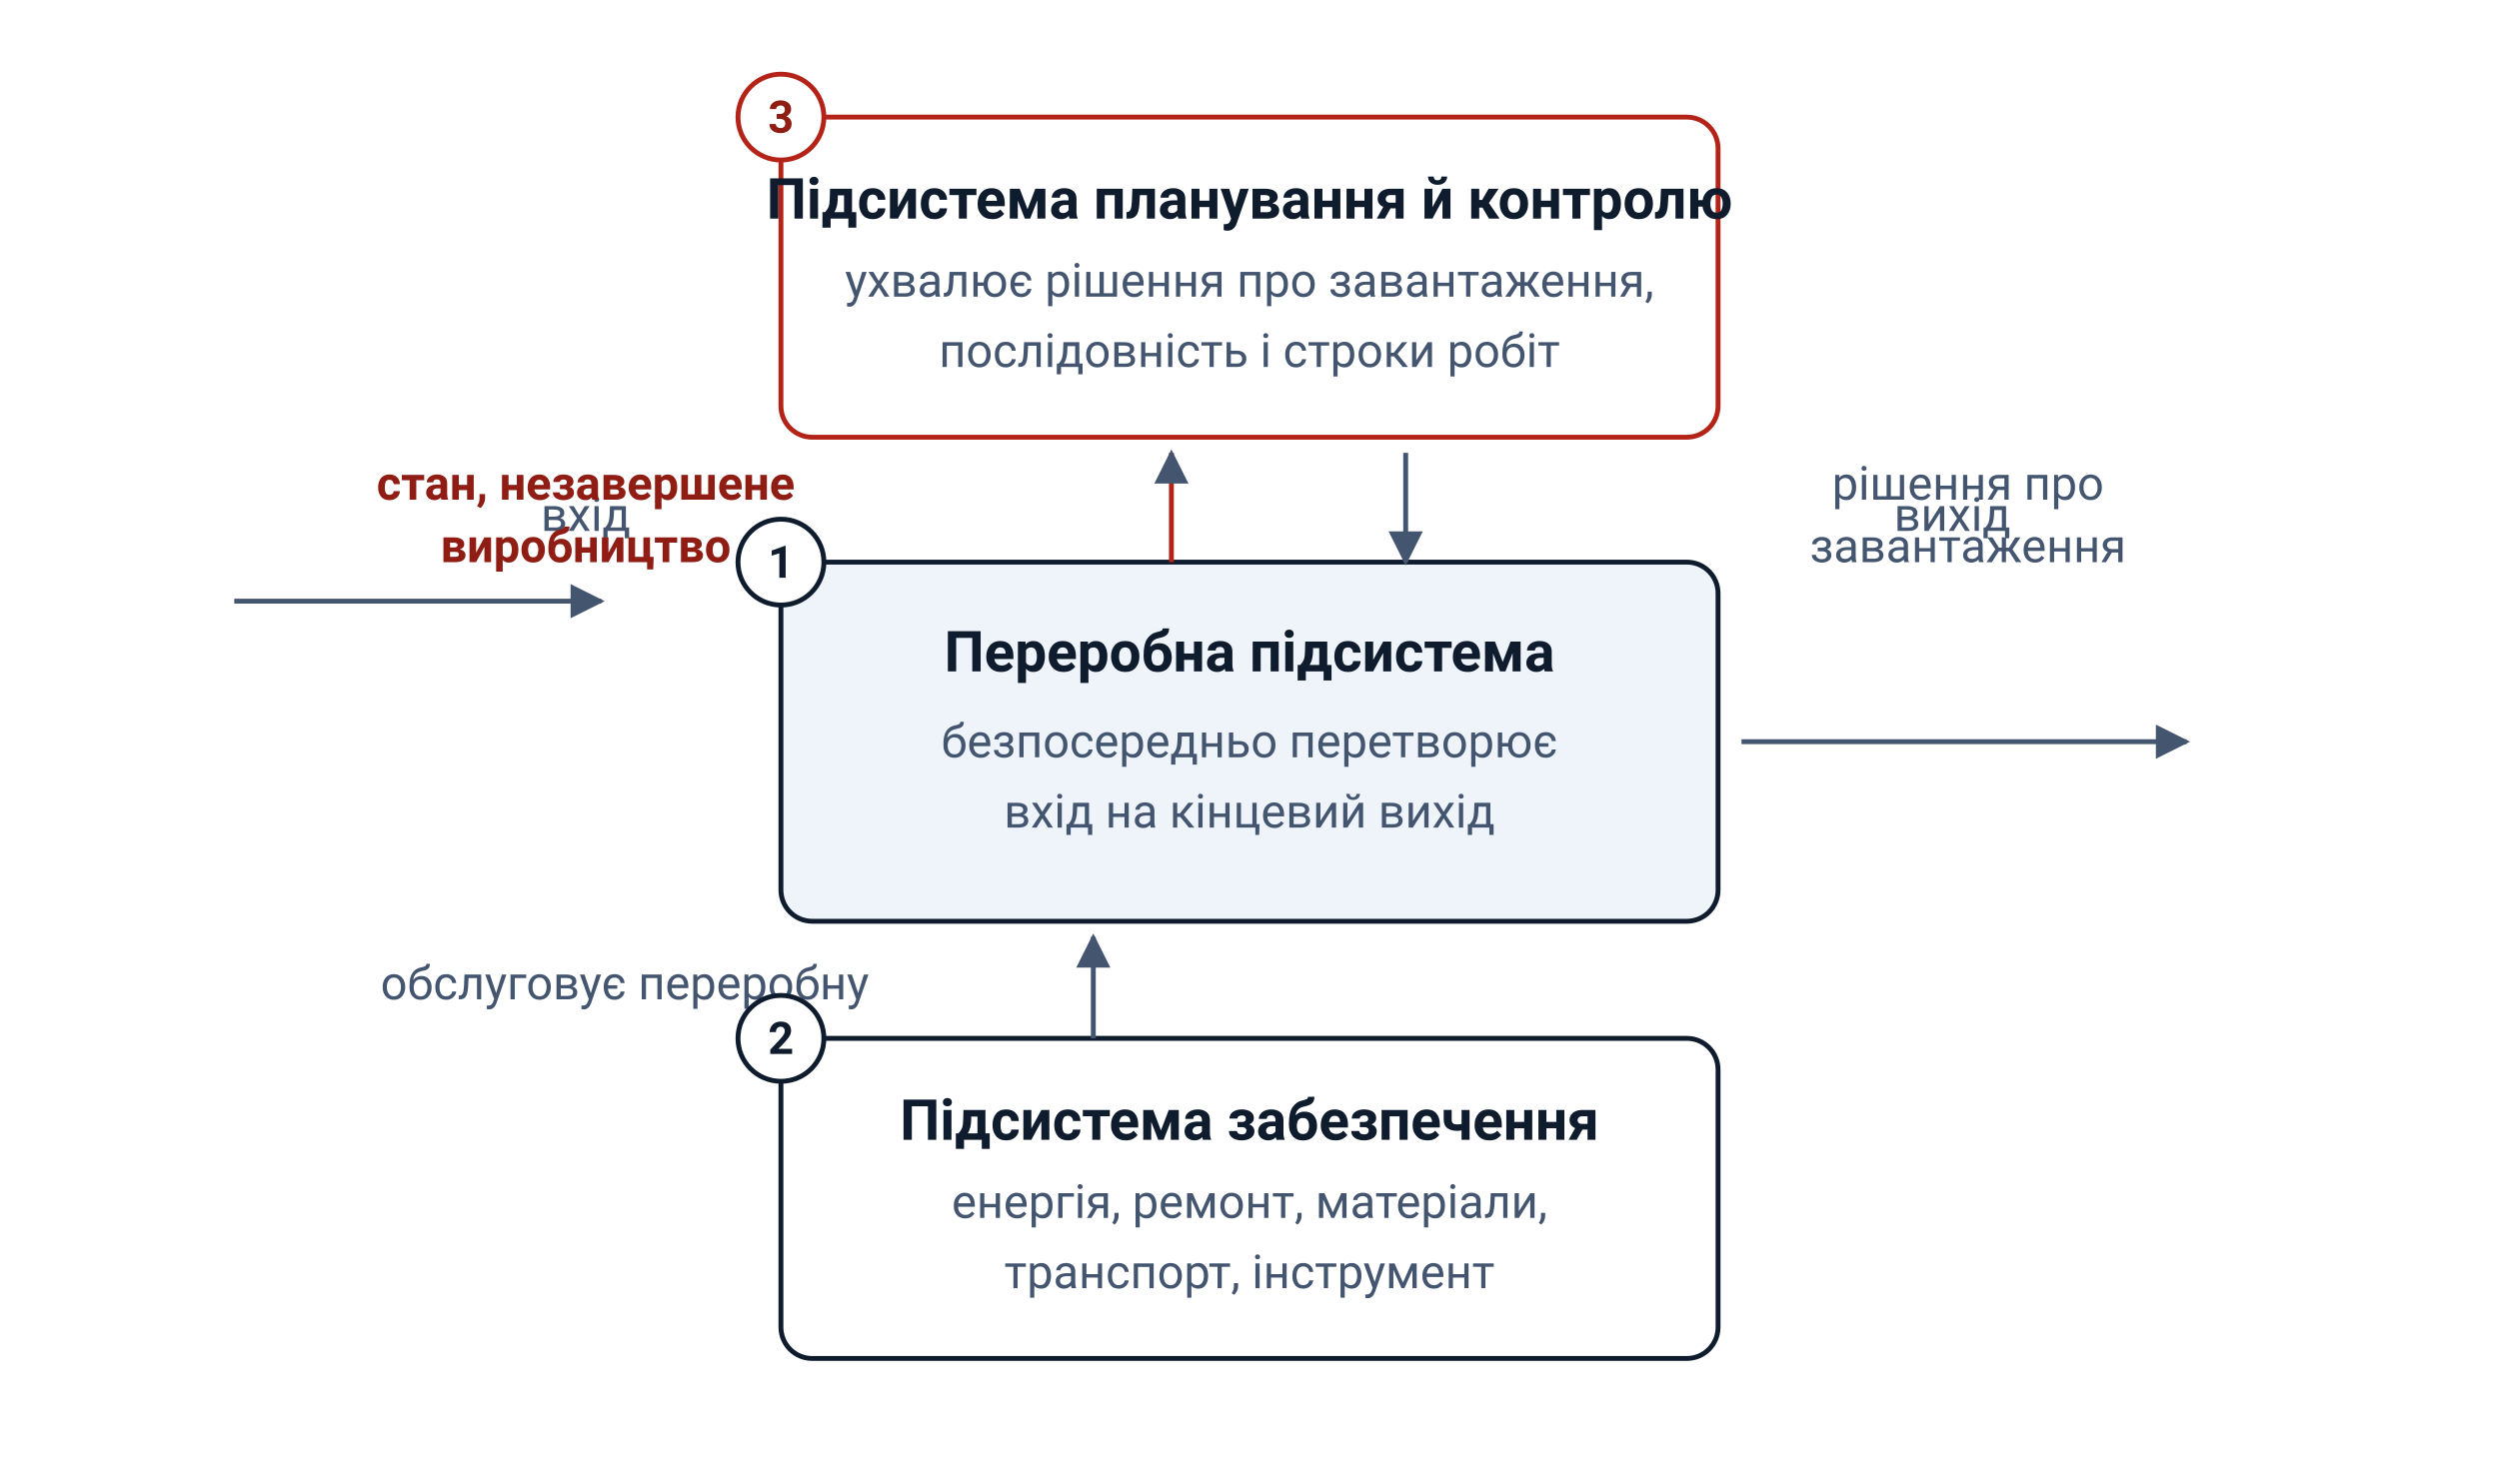
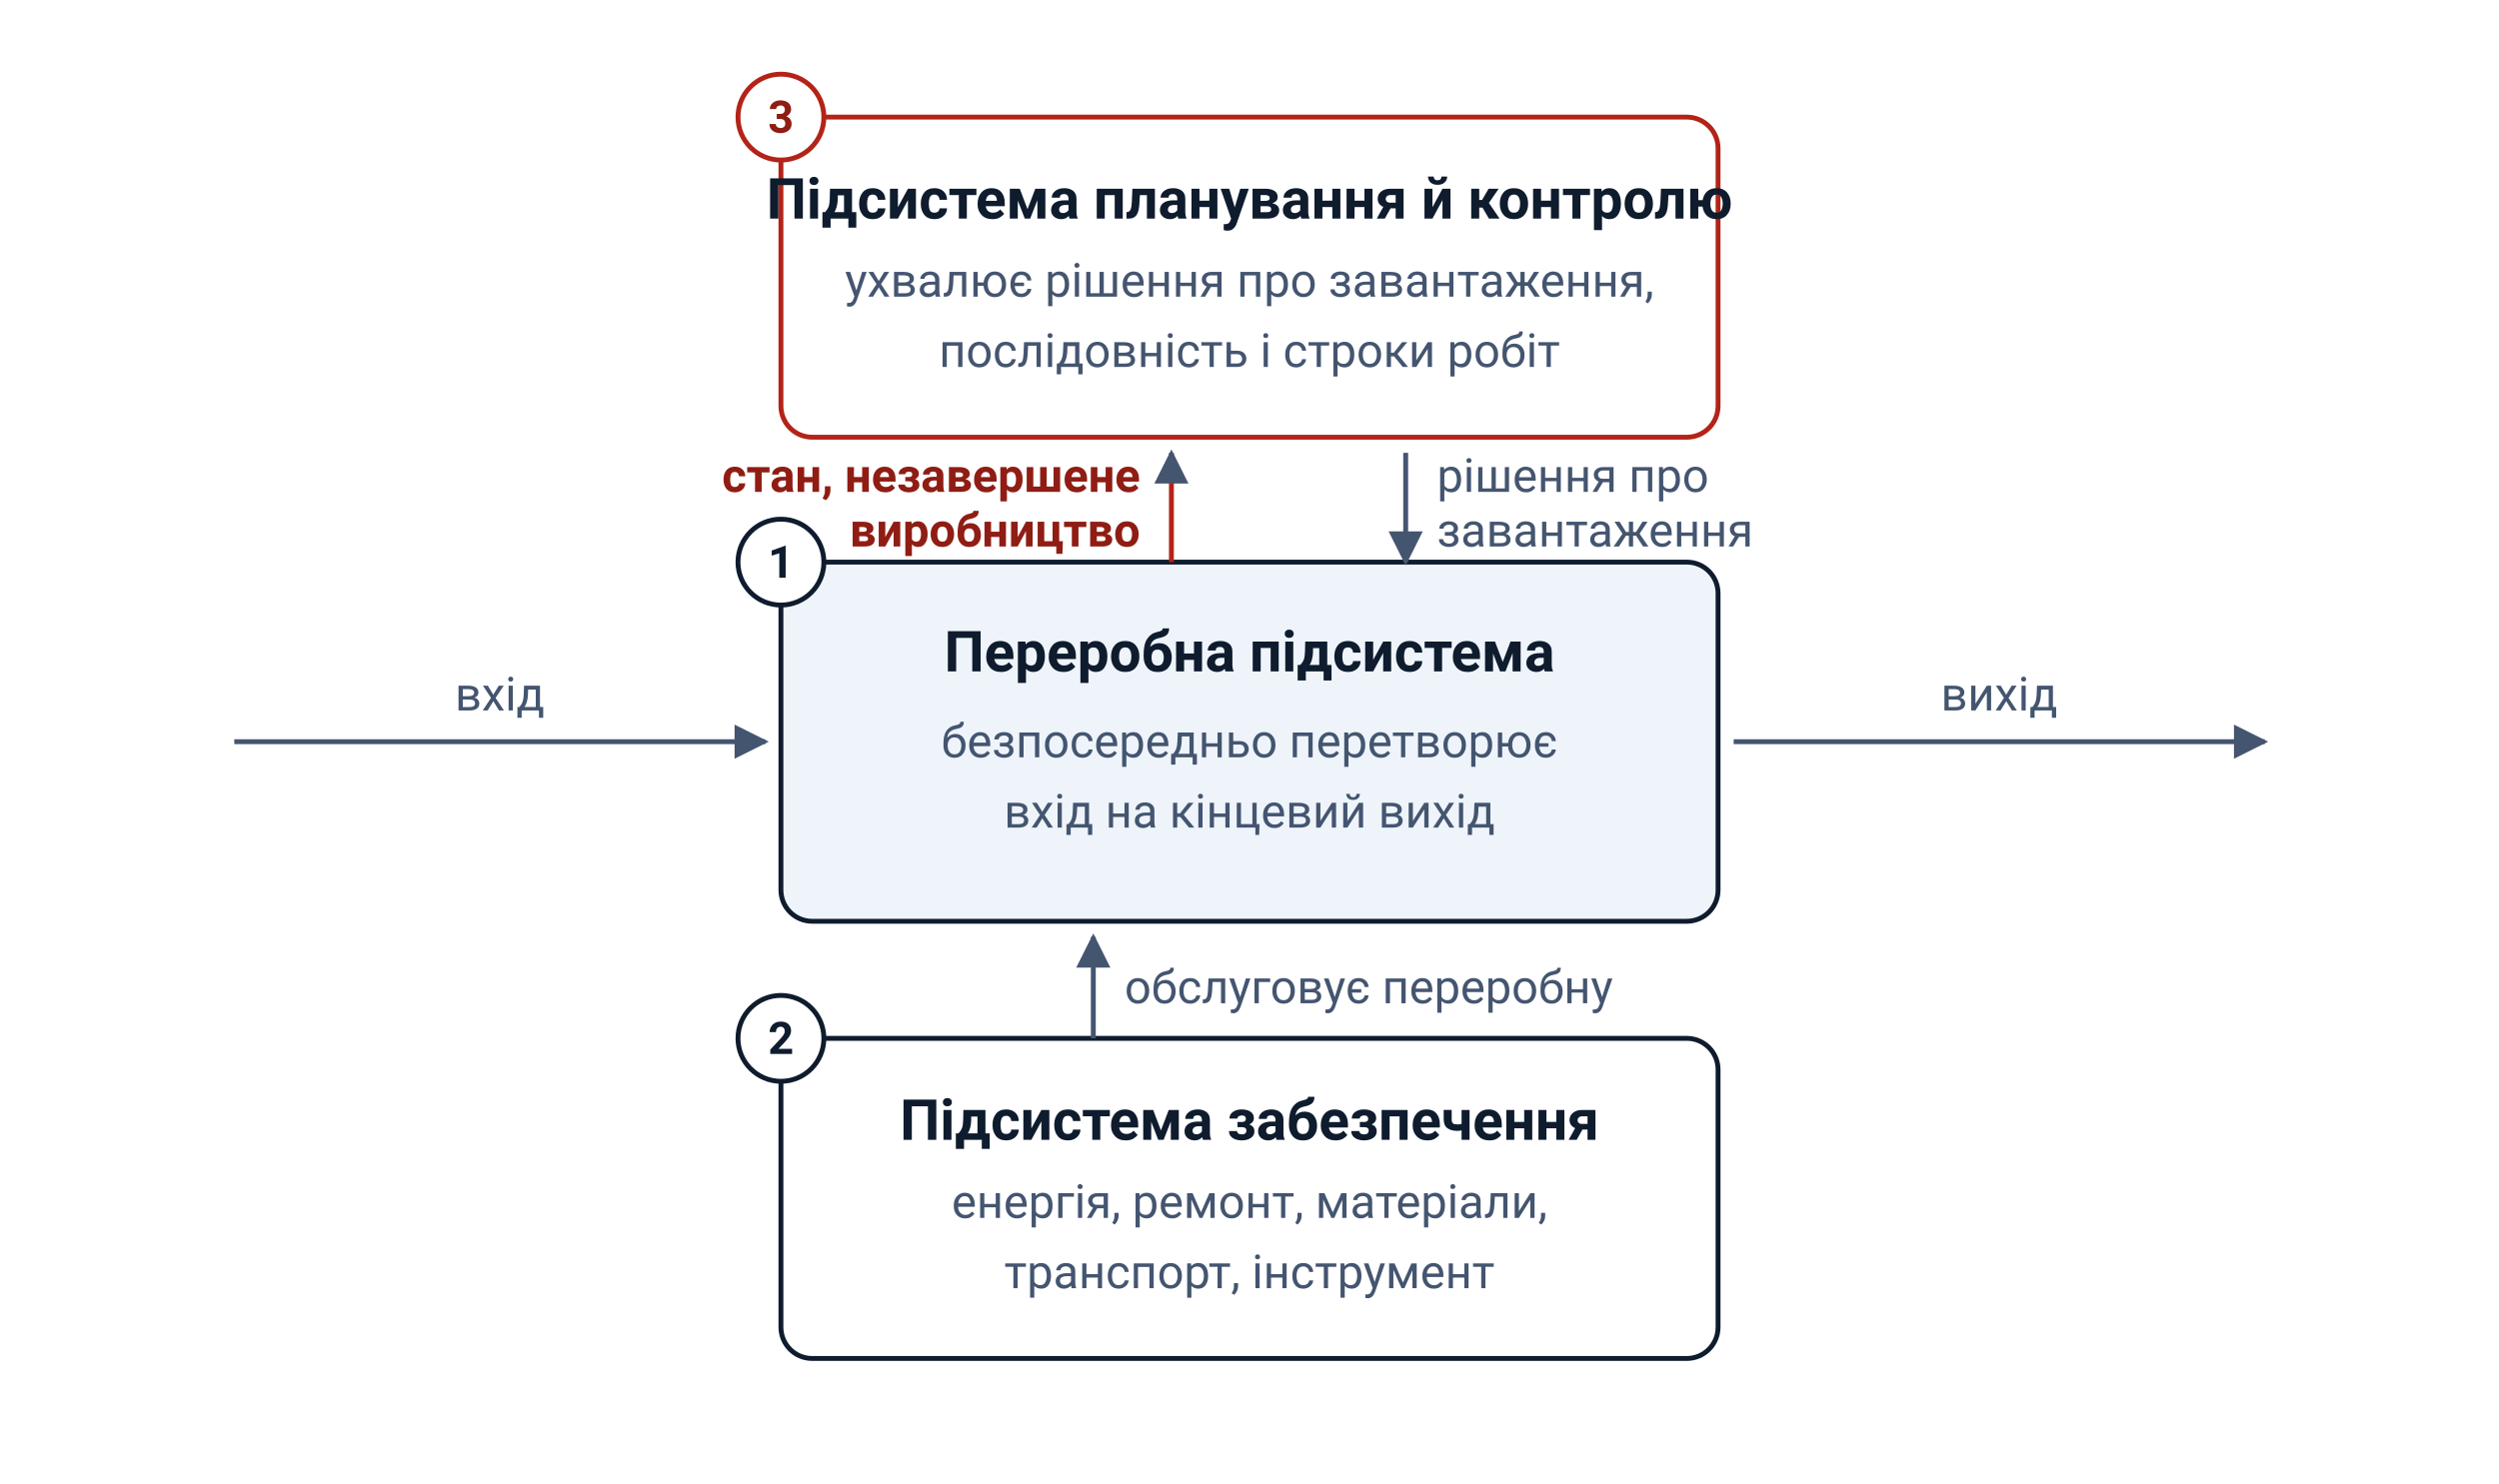
<svg xmlns="http://www.w3.org/2000/svg" id="fig-t03-2" class="scheme" viewBox="0 0 640 380" role="img" aria-labelledby="fig-t03-2-title fig-t03-2-desc" font-family="system-ui, -apple-system, 'Segoe UI', Roboto, 'Helvetica Neue', Arial, sans-serif">
  <style>
    #fig-t03-2 .box { fill: var(--surface, #ffffff); stroke: var(--ink, #0f1c2e); stroke-width: 1.25; }
    #fig-t03-2 .box-owner { fill: var(--surface-tint, #eef4fa); }
    #fig-t03-2 .t { fill: var(--ink, #0f1c2e); font-size: 14.5px; font-weight: 650; }
    #fig-t03-2 .s { fill: var(--ink-2, #445570); font-size: 12px; }
    #fig-t03-2 .lbl { fill: var(--ink-2, #445570); font-size: 12px; }
    #fig-t03-2 .arrow { stroke: var(--ink-2, #445570); stroke-width: 1.25; fill: none; }
    #fig-t03-2 .arrow-head { fill: var(--ink-2, #445570); }
    #fig-t03-2 .refc { fill: var(--surface, #ffffff); stroke: var(--ink, #0f1c2e); stroke-width: 1.25; }
    #fig-t03-2 .refn { fill: var(--ink, #0f1c2e); font-size: 11.5px; font-weight: 700; text-anchor: middle; }
    #fig-t03-2 .exam { stroke: var(--err, #b42318); }
    #fig-t03-2 .exam-t { fill: var(--err-ink, #8f1d14); font-size: 12px; font-weight: 600; }
    #fig-t03-2 .refc.exam { stroke: var(--err, #b42318); }
    #fig-t03-2 .refn.exam-n { fill: var(--err-ink, #8f1d14); }
  </style>
  <defs>
    <marker id="fig-t03-2-arr" viewBox="0 0 10 10" refX="9" refY="5" markerWidth="7" markerHeight="7" orient="auto-start-reverse">
      <path class="arrow-head" d="M0 0 10 5 0 10z" />
    </marker>
  </defs>
  <rect class="box exam" x="200" y="30" width="240" height="82" rx="8" />
  <text class="t" x="320" y="56" text-anchor="middle">Підсистема планування й контролю</text>
  <text class="s" x="320" y="76" text-anchor="middle">ухвалює рішення про завантаження,</text>
  <text class="s" x="320" y="94" text-anchor="middle">послідовність і строки робіт</text>
-   <text class="s" x="150" y="136" text-anchor="middle">вхід</text>
-   <path class="arrow" marker-end="url(#fig-t03-2-arr)" d="M60 154 L154 154" />
+   <text class="s" x="128" y="182" text-anchor="middle">вхід</text>
+   <path class="arrow" marker-end="url(#fig-t03-2-arr)" d="M60 190 L196 190" />
  <rect class="box box-owner" x="200" y="144" width="240" height="92" rx="8" />
  <text class="t" x="320" y="172" text-anchor="middle">Переробна підсистема</text>
  <text class="s" x="320" y="194" text-anchor="middle">безпосередньо перетворює</text>
  <text class="s" x="320" y="212" text-anchor="middle">вхід на кінцевий вихід</text>
-   <text class="s" x="500" y="136" text-anchor="middle">вихід</text>
-   <path class="arrow" marker-end="url(#fig-t03-2-arr)" d="M446 190 L560 190" />
+   <text class="s" x="512" y="182" text-anchor="middle">вихід</text>
+   <path class="arrow" marker-end="url(#fig-t03-2-arr)" d="M444 190 L580 190" />
  <rect class="box" x="200" y="266" width="240" height="82" rx="8" />
  <text class="t" x="320" y="292" text-anchor="middle">Підсистема забезпечення</text>
  <text class="s" x="320" y="312" text-anchor="middle">енергія, ремонт, матеріали,</text>
  <text class="s" x="320" y="330" text-anchor="middle">транспорт, інструмент</text>
  <path class="arrow" marker-end="url(#fig-t03-2-arr)" d="M280 266 L280 240" />
-   <text class="lbl" x="160" y="256" text-anchor="middle">обслуговує переробну</text>
+   <text class="lbl" x="288" y="257">обслуговує переробну</text>
  <path class="arrow exam" marker-end="url(#fig-t03-2-arr)" d="M300 144 L300 116" />
-   <text class="exam-t" x="150" y="128" text-anchor="middle">стан, незавершене</text>
-   <text class="exam-t" x="150" y="144" text-anchor="middle">виробництво</text>
+   <text class="exam-t" x="292" y="126" text-anchor="end">стан, незавершене</text>
+   <text class="exam-t" x="292" y="140" text-anchor="end">виробництво</text>
  <path class="arrow" marker-end="url(#fig-t03-2-arr)" d="M360 116 L360 144" />
-   <text class="lbl" x="504" y="128" text-anchor="middle">рішення про</text>
-   <text class="lbl" x="504" y="144" text-anchor="middle">завантаження</text>
+   <text class="lbl" x="368" y="126">рішення про</text>
+   <text class="lbl" x="368" y="140">завантаження</text>
  <circle class="refc exam" cx="200" cy="30" r="11" />
  <text class="refn exam-n" x="200" y="34">3</text>
  <circle class="refc" cx="200" cy="144" r="11" />
  <text class="refn" x="200" y="148">1</text>
  <circle class="refc" cx="200" cy="266" r="11" />
  <text class="refn" x="200" y="270">2</text>
</svg>
